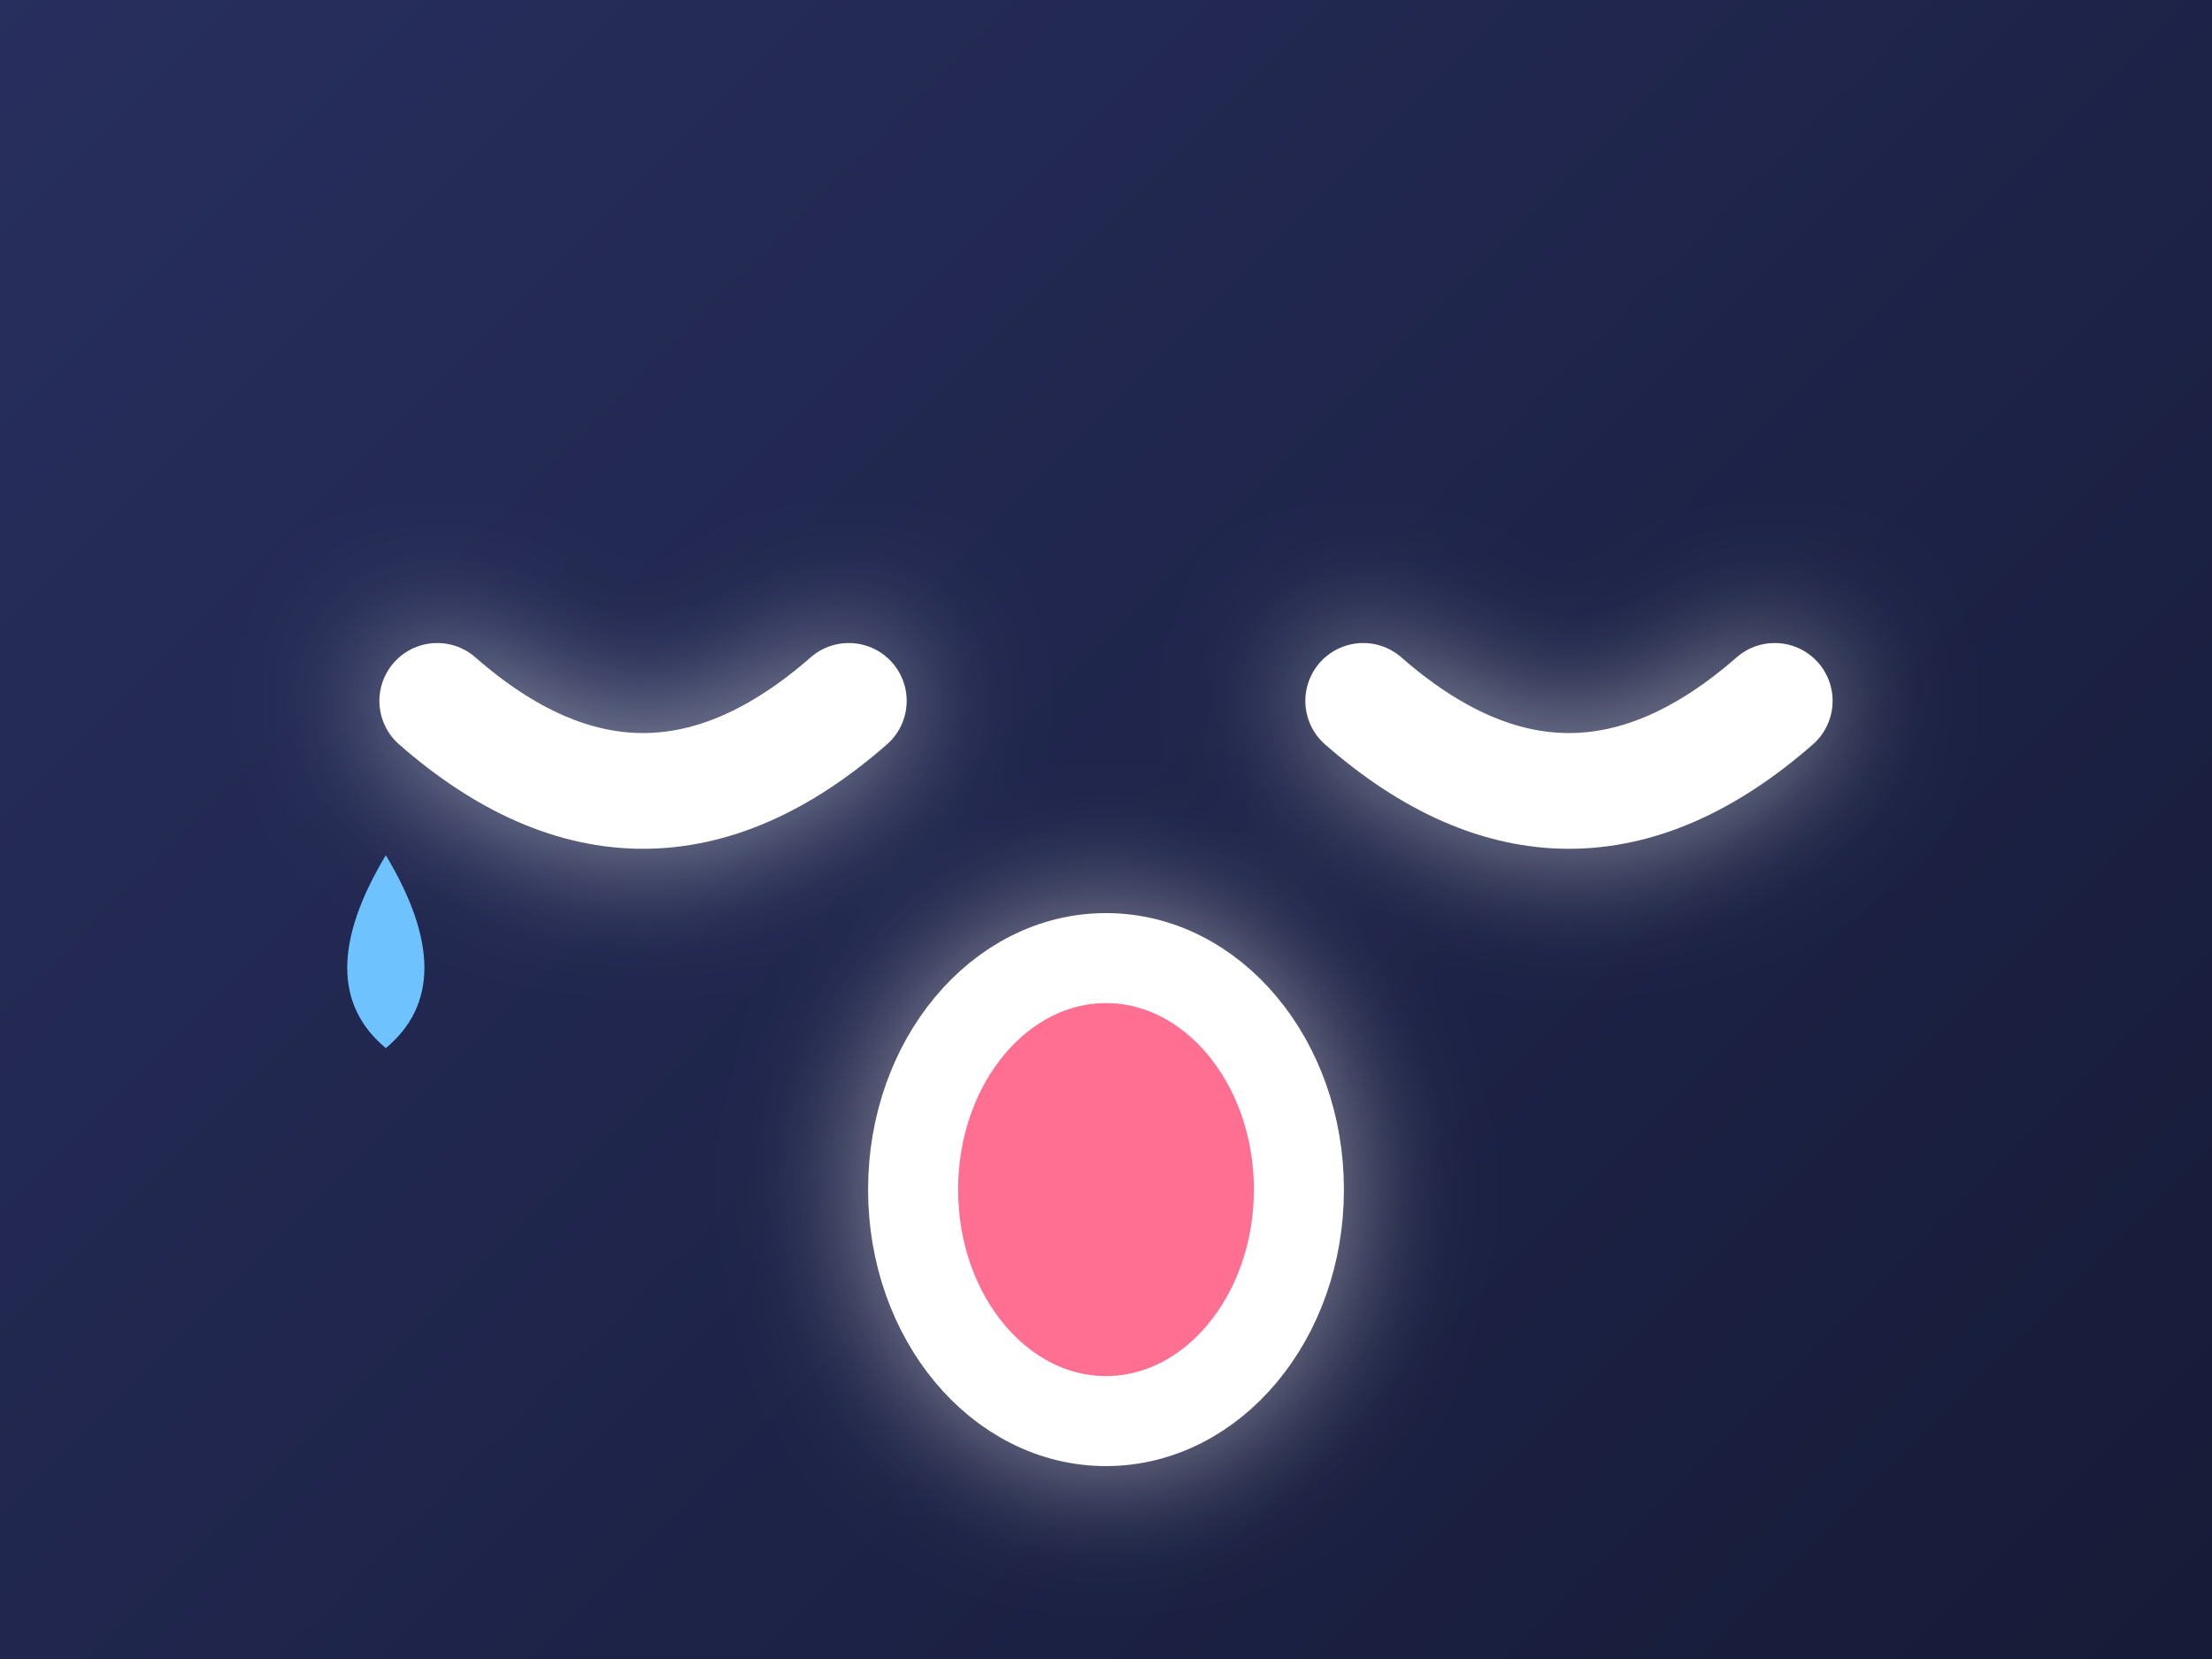
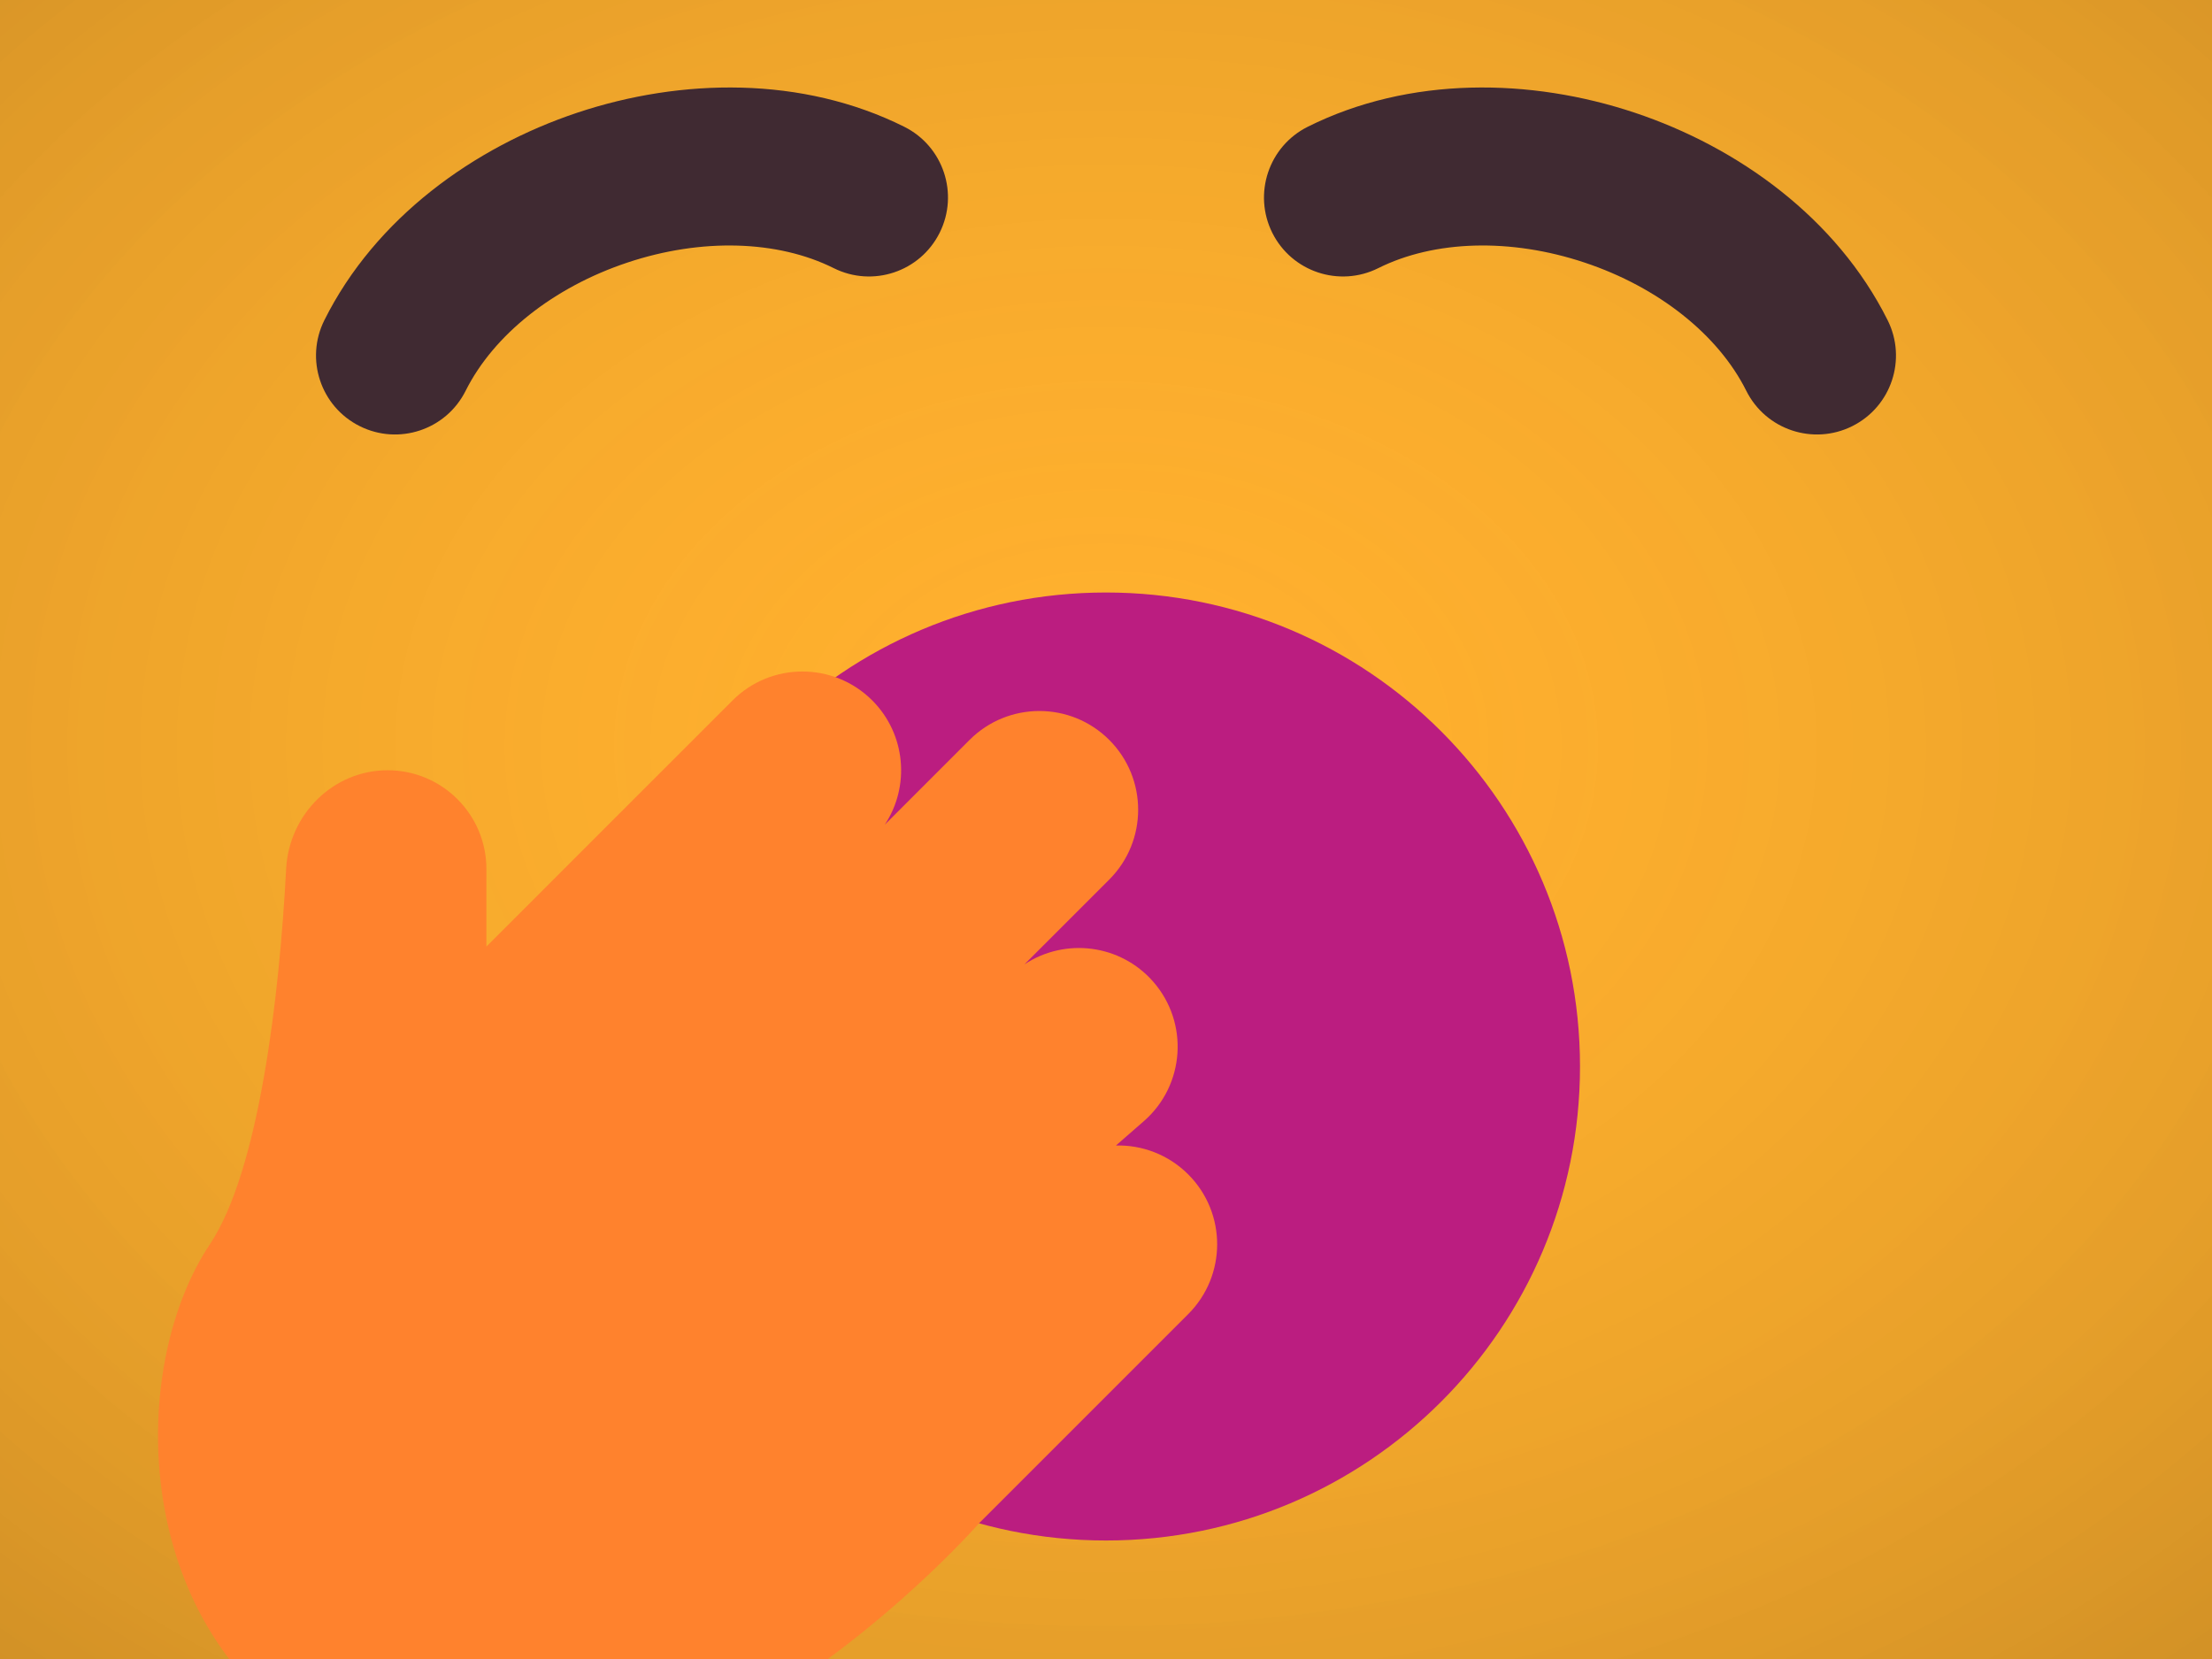
- <svg xmlns="http://www.w3.org/2000/svg" viewBox="21 21.75 86 64.5">
+ <svg xmlns="http://www.w3.org/2000/svg" width="320" height="240" viewBox="2 7.5 28 21">
  <defs>
-     <linearGradient id="shell" x1="0" y1="0" x2="0" y2="1">
-       <stop offset="0" stop-color="#a8e2ff" />
-       <stop offset="1" stop-color="#3f95ee" />
-     </linearGradient>
-     <linearGradient id="screen" x1="0" y1="0" x2="1" y2="1">
-       <stop offset="0" stop-color="#2c3468" />
-       <stop offset="1" stop-color="#0f1328" />
-     </linearGradient>
-     <linearGradient id="base" x1="0" y1="0" x2="0" y2="1">
-       <stop offset="0" stop-color="#ffcb5c" />
-       <stop offset="1" stop-color="#ff8a3d" />
-     </linearGradient>
-     <filter id="glow" x="-1" y="-1" width="3" height="3">
-       <feGaussianBlur stdDeviation="2.5" />
-     </filter>
+     <radialGradient id="skin" cx="50%" cy="45%" r="75%">
+       <stop offset="0" stop-color="#FFB02E" stop-opacity="0" />
+       <stop offset="1" stop-color="#000" stop-opacity=".18" />
+     </radialGradient>
  </defs>
-   <rect x="0" y="0" width="128" height="128" fill="url(#screen)" />
-   <g filter="url(#glow)" opacity=".55">
-     <path d="M38 49 Q46 56 54 49 M74 49 Q82 56 90 49" stroke="#fff" stroke-width="4.5" stroke-linecap="round" stroke-linejoin="round" fill="none" />
-     <ellipse cx="64" cy="68" rx="7.5" ry="9" fill="#ff6f91" stroke="#fff" stroke-width="3.5" />
-   </g>
-   <path d="M38 49 Q46 56 54 49 M74 49 Q82 56 90 49" stroke="#fff" stroke-width="4.5" stroke-linecap="round" stroke-linejoin="round" fill="none" />
-   <ellipse cx="64" cy="68" rx="7.5" ry="9" fill="#ff6f91" stroke="#fff" stroke-width="3.5" />
-   <path d="M36 55 q3 5 0 7.5 q-3 -2.5 0 -7.5 z" fill="#6ec3ff" />
+   <rect x="2" y="7.5" width="28" height="21" fill="#FFB02E" />
+   <rect x="2" y="7.5" width="28" height="21" fill="url(#skin)" />
+   <circle cx="16" cy="21" r="6" fill="#BB1D80" />
+   <path fill-rule="evenodd" clip-rule="evenodd" d="M13.2 17.939C13.521 17.454 13.468 16.794 13.041 16.366C12.553 15.878 11.761 15.878 11.273 16.366L8.157 19.482V18.5C8.157 17.81 7.597 17.25 6.907 17.25C6.217 17.25 5.658 17.809 5.622 18.499C5.536 20.135 5.276 22.321 4.657 23.25C3.657 24.75 3.657 27.75 5.657 29.25C9.473 32.112 13.991 27.232 14.398 26.777L17.041 24.134C17.529 23.646 17.529 22.854 17.041 22.366C16.789 22.114 16.456 21.992 16.126 22L16.48 21.691C17 21.236 17.052 20.446 16.598 19.927C16.181 19.45 15.482 19.367 14.968 19.707L16.041 18.634C16.529 18.146 16.529 17.354 16.041 16.866C15.553 16.378 14.761 16.378 14.273 16.866L13.2 17.939Z" fill="#FF822D" />
+   <path fill-rule="evenodd" clip-rule="evenodd" d="M7.894 12.447C8.249 11.738 9.005 11.136 9.941 10.824C10.878 10.511 11.844 10.54 12.553 10.894C13.047 11.141 13.647 10.941 13.894 10.447C14.141 9.953 13.941 9.352 13.447 9.105C12.156 8.46 10.622 8.488 9.309 8.926C7.995 9.364 6.751 10.262 6.106 11.553C5.859 12.047 6.059 12.647 6.553 12.894C7.047 13.141 7.647 12.941 7.894 12.447ZM24.105 12.447C23.751 11.738 22.995 11.136 22.059 10.824C21.122 10.511 20.156 10.54 19.447 10.894C18.953 11.141 18.352 10.941 18.105 10.447C17.859 9.953 18.059 9.352 18.553 9.105C19.844 8.46 21.378 8.488 22.691 8.926C24.005 9.364 25.249 10.262 25.894 11.553C26.141 12.047 25.941 12.647 25.447 12.894C24.953 13.141 24.352 12.941 24.105 12.447Z" fill="#402A32" />
</svg>
